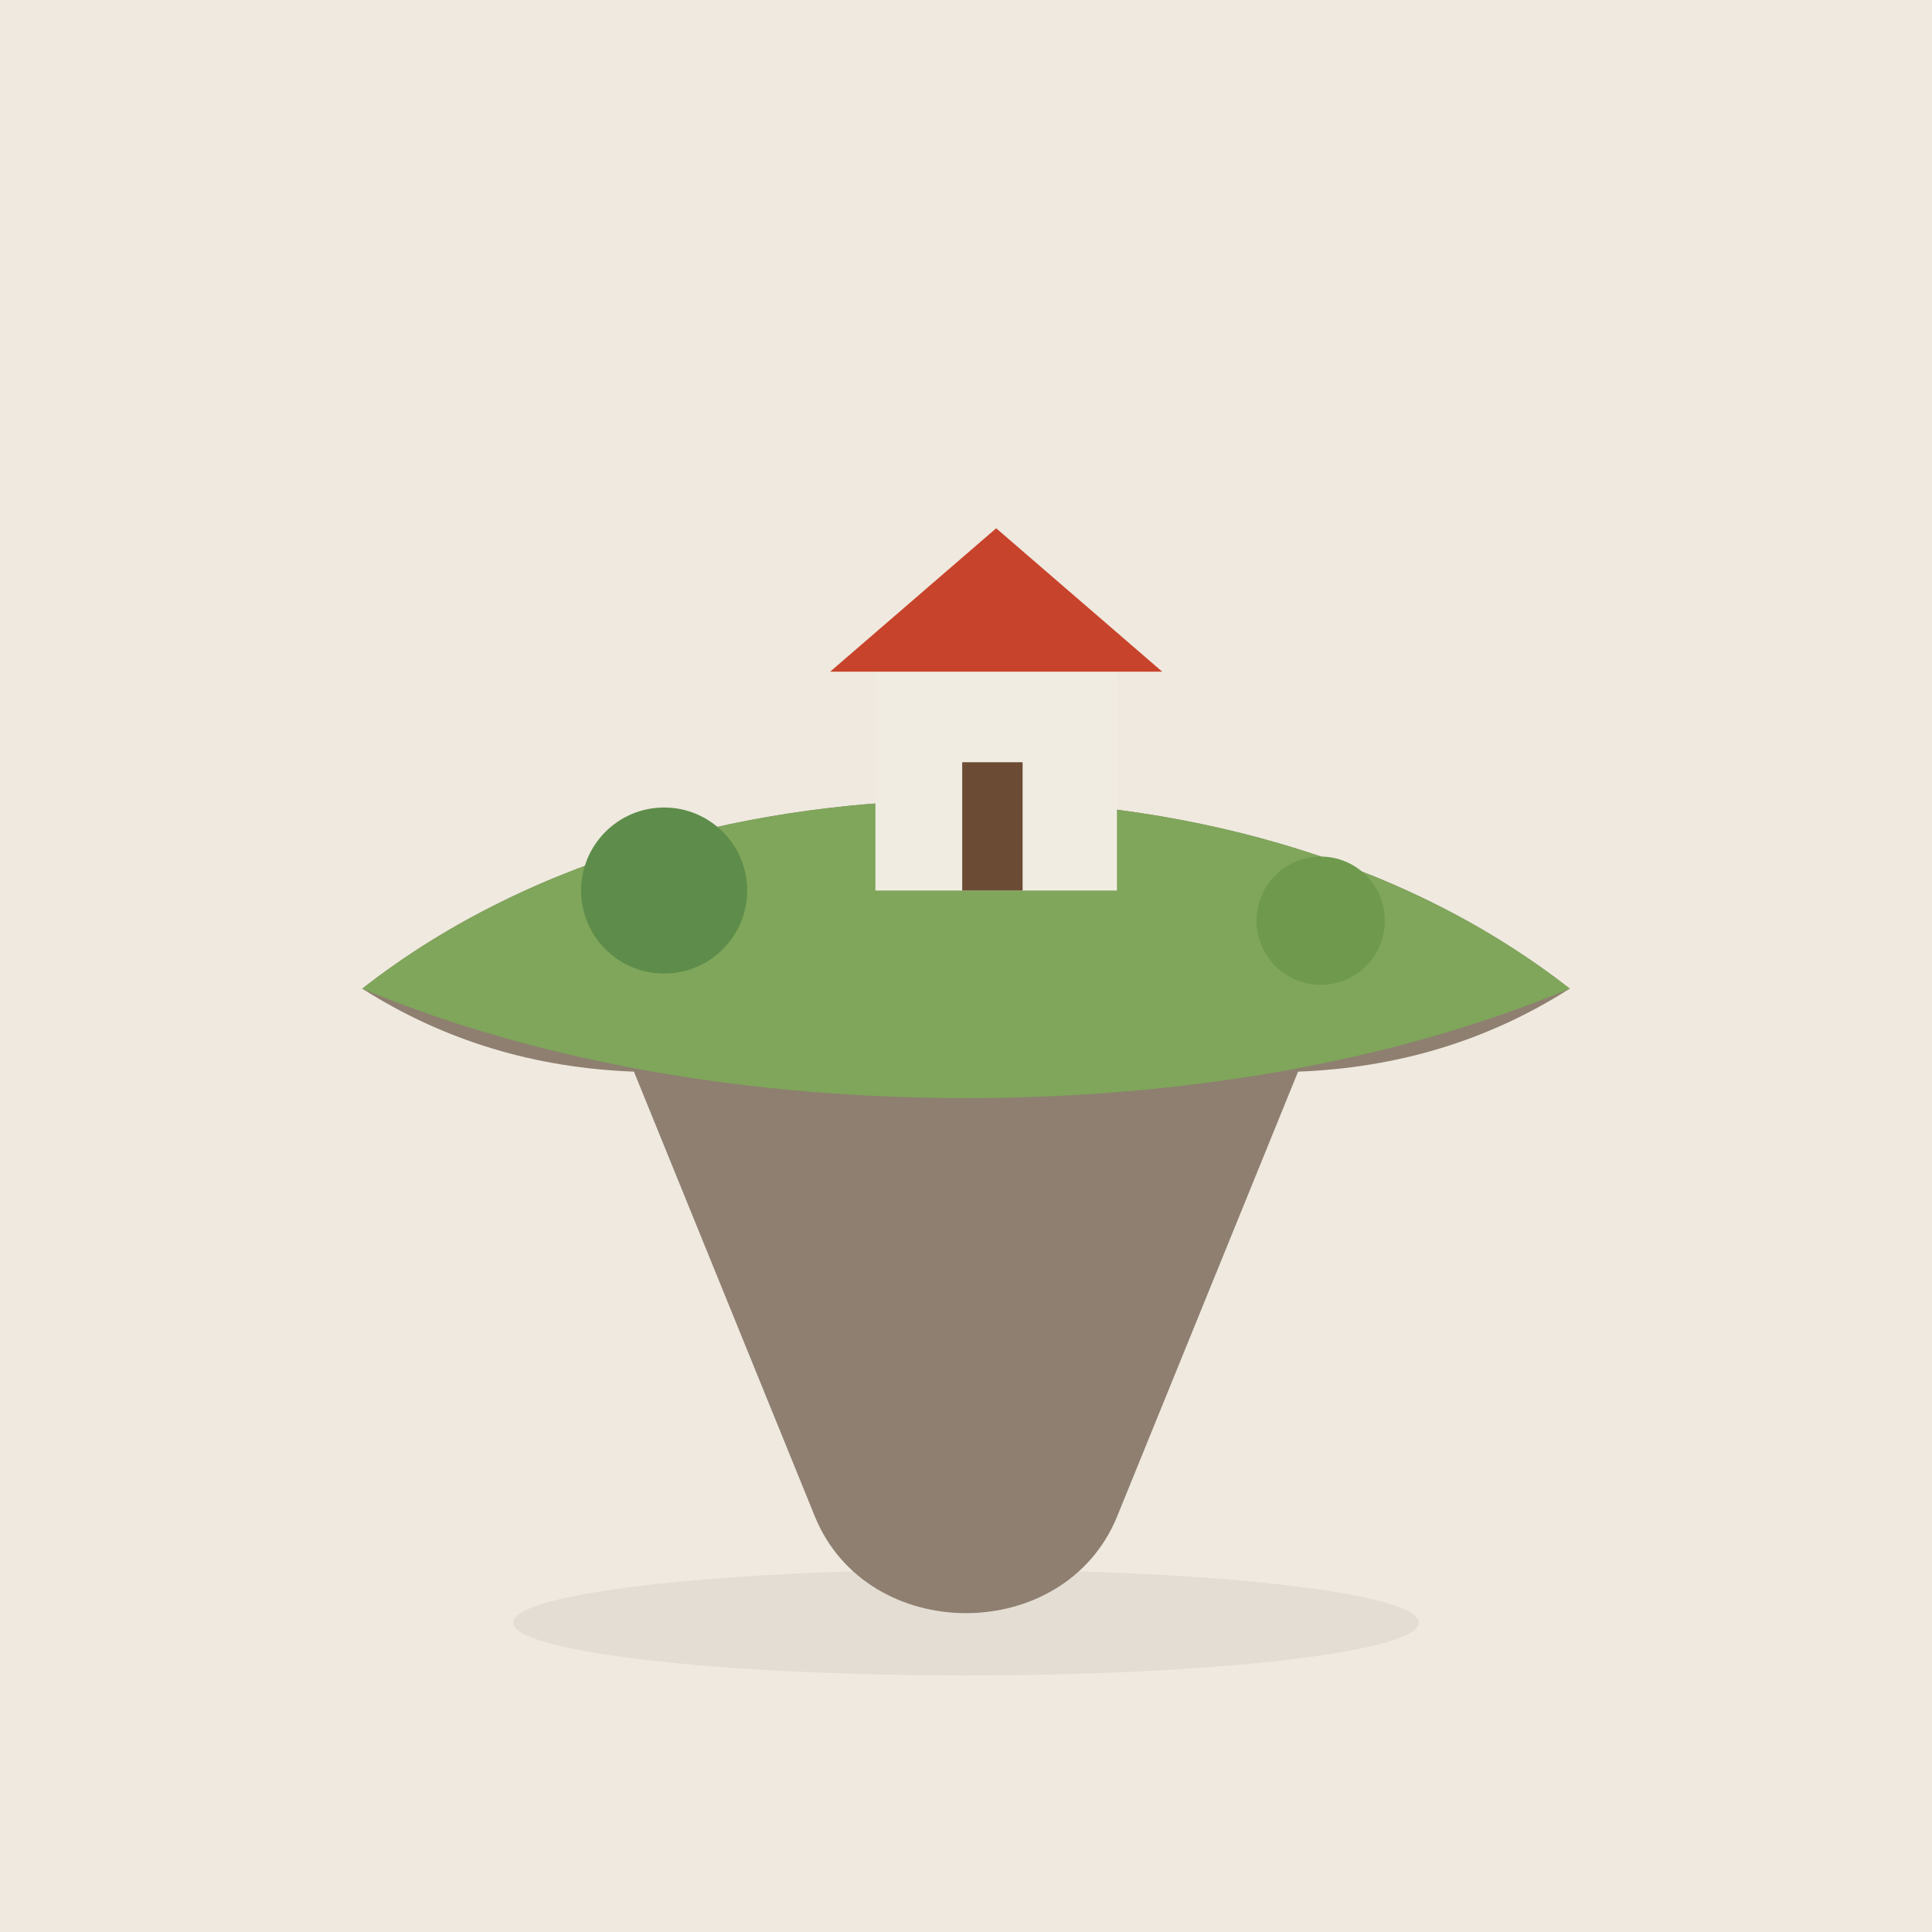
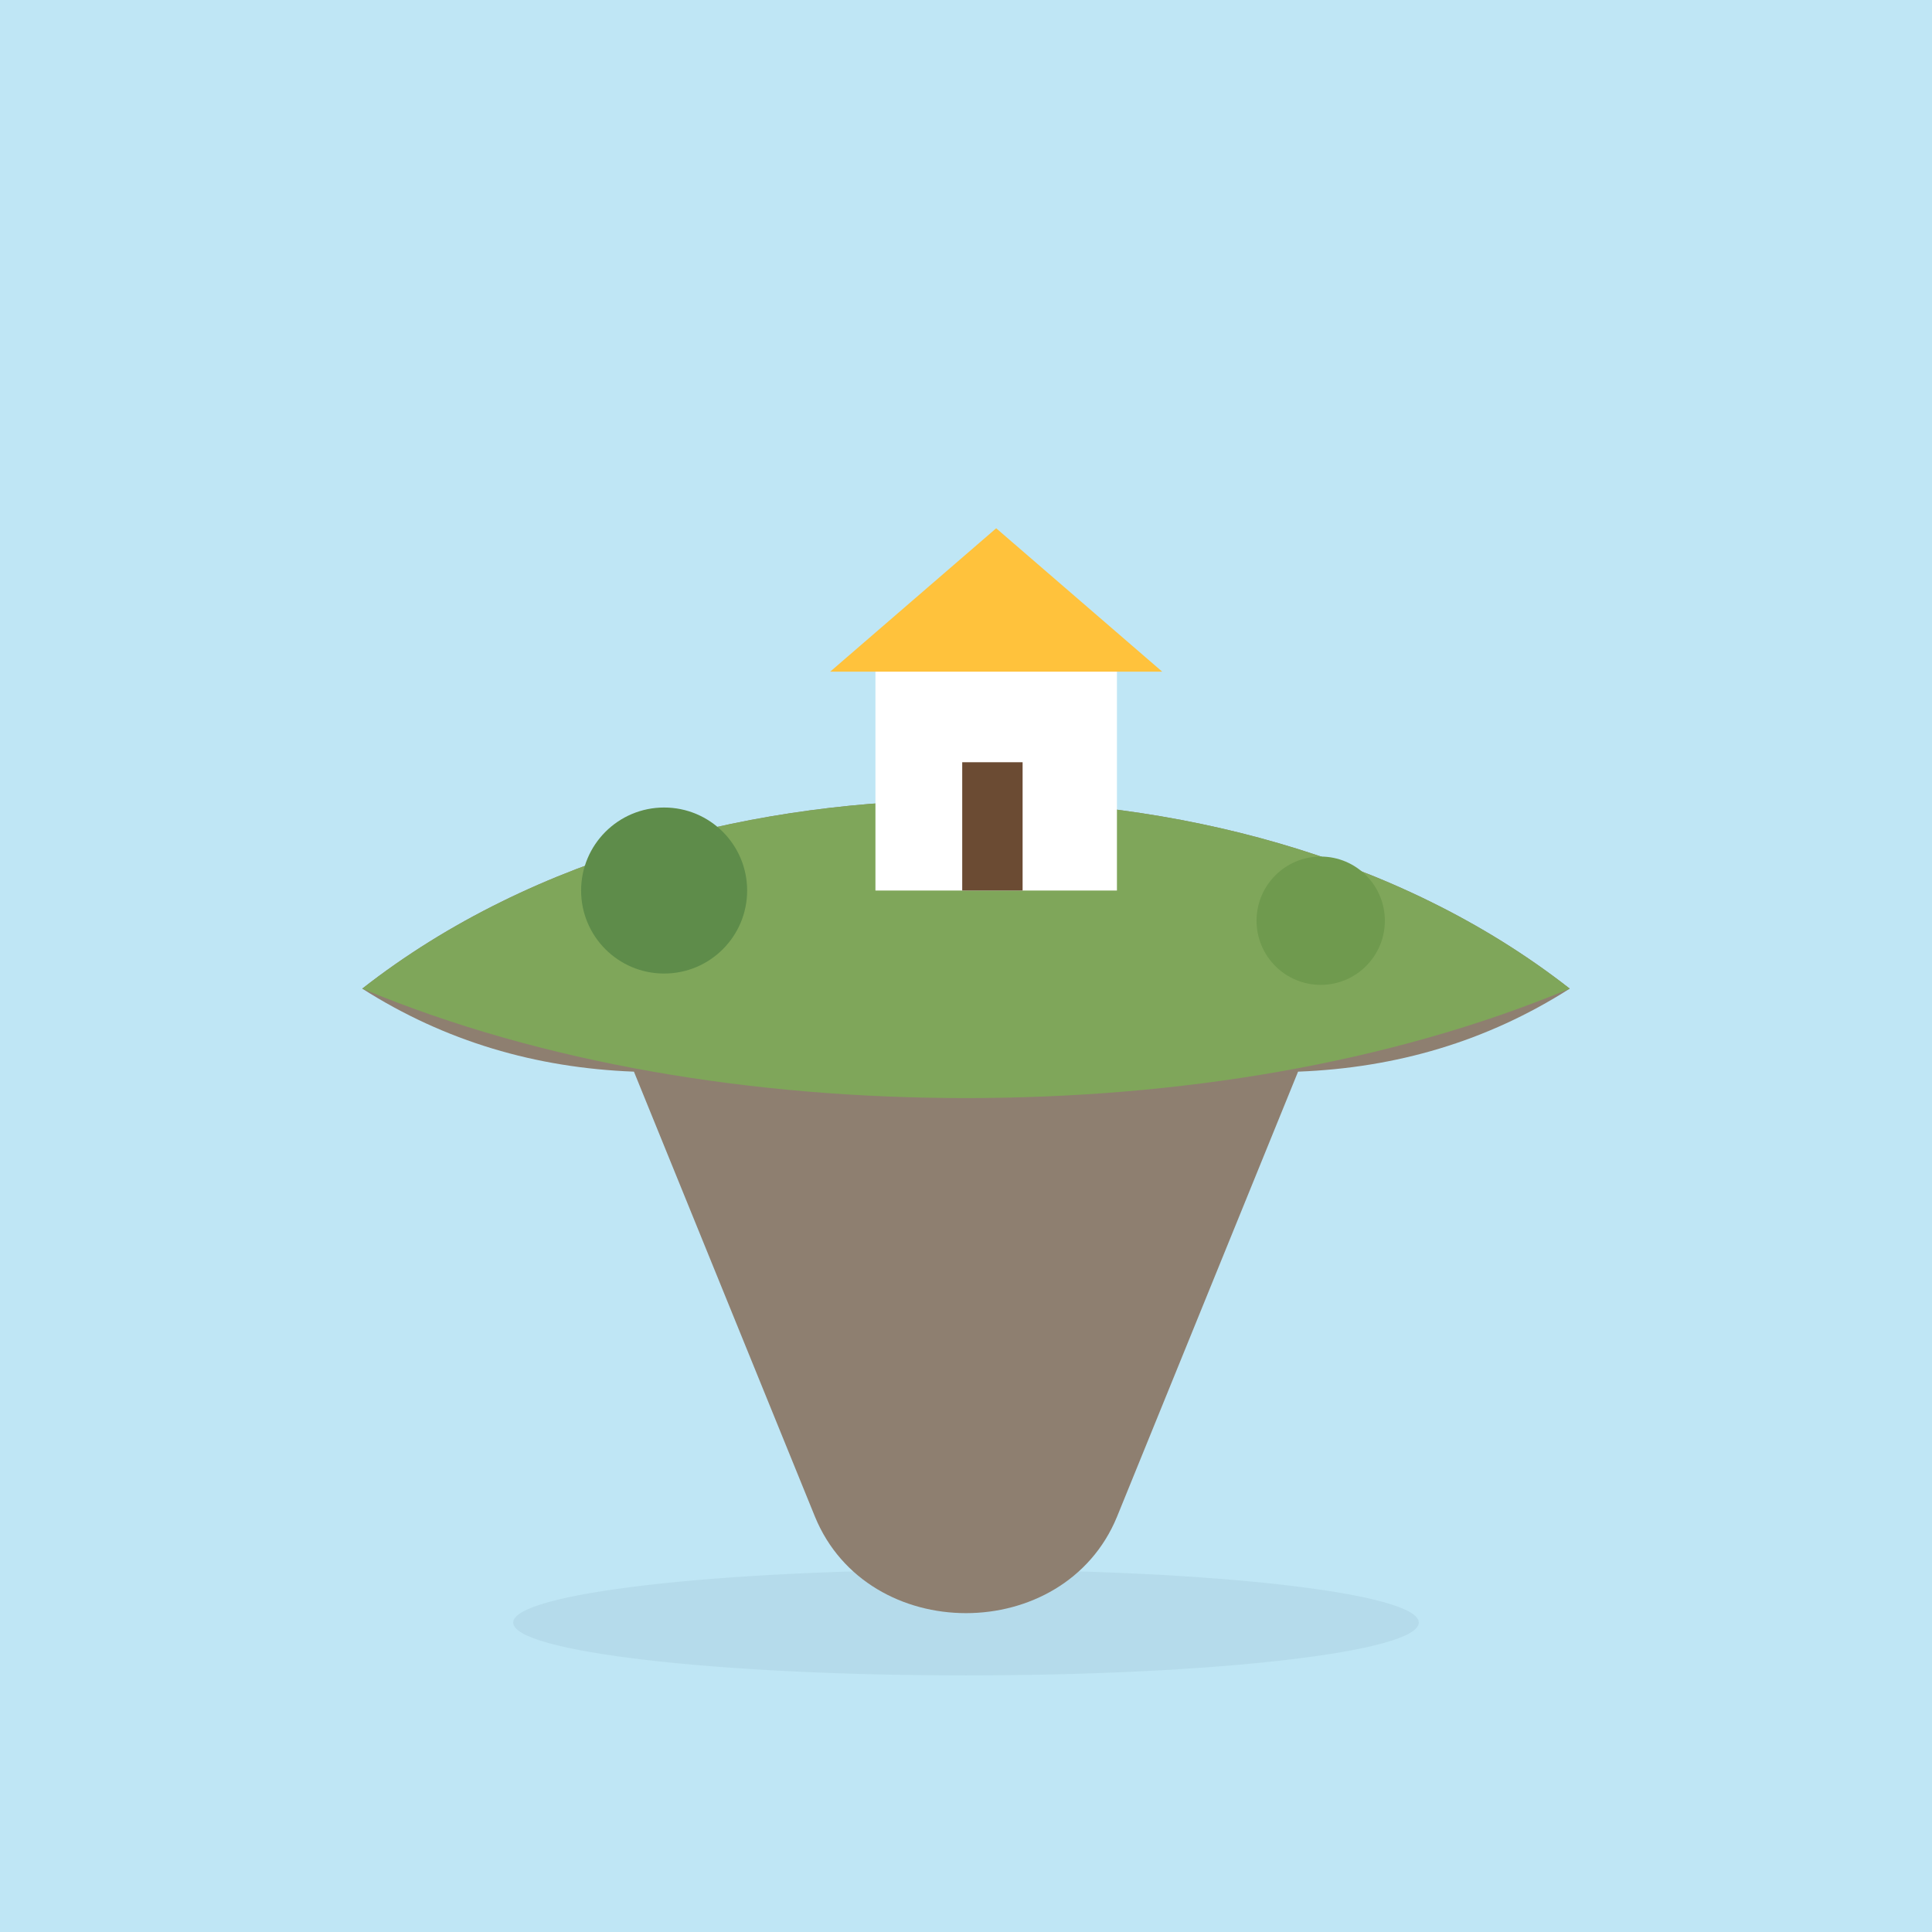
<svg xmlns="http://www.w3.org/2000/svg" viewBox="0 0 512 512">
-   <rect width="512" height="512" fill="#EFE9DF" />
-   <ellipse cx="256" cy="430" rx="120" ry="14" fill="#1F1C19" opacity=".06" />
+   <rect width="512" height="512" fill="#BFE6F5" />
+   <ellipse cx="256" cy="430" rx="120" ry="14" fill="#17384A" opacity=".06" />
  <path d="M96 262c46-36 106-50 160-50s114 14 160 50c-22 14-46 21-72 22l-48 118c-14 34-66 34-80 0l-48-118c-26-1-50-8-72-22z" fill="#8E7F70" />
  <path d="M96 262c46-36 106-50 160-50s114 14 160 50c-48 20-104 29-160 29s-112-9-160-29z" fill="#7FA65A" />
  <circle cx="176" cy="236" r="22" fill="#5E8C4A" />
  <circle cx="350" cy="244" r="17" fill="#6F9A4E" />
-   <path d="M232 170h64v66h-64z" fill="#F1ECE2" />
-   <path d="M220 178l44-38 44 38" fill="#C8432B" />
+   <path d="M232 170h64v66h-64z" fill="#FFFFFF" />
+   <path d="M220 178l44-38 44 38" fill="#FFC23C" />
  <path d="M255 202h16v34h-16z" fill="#6B4B33" />
</svg>
